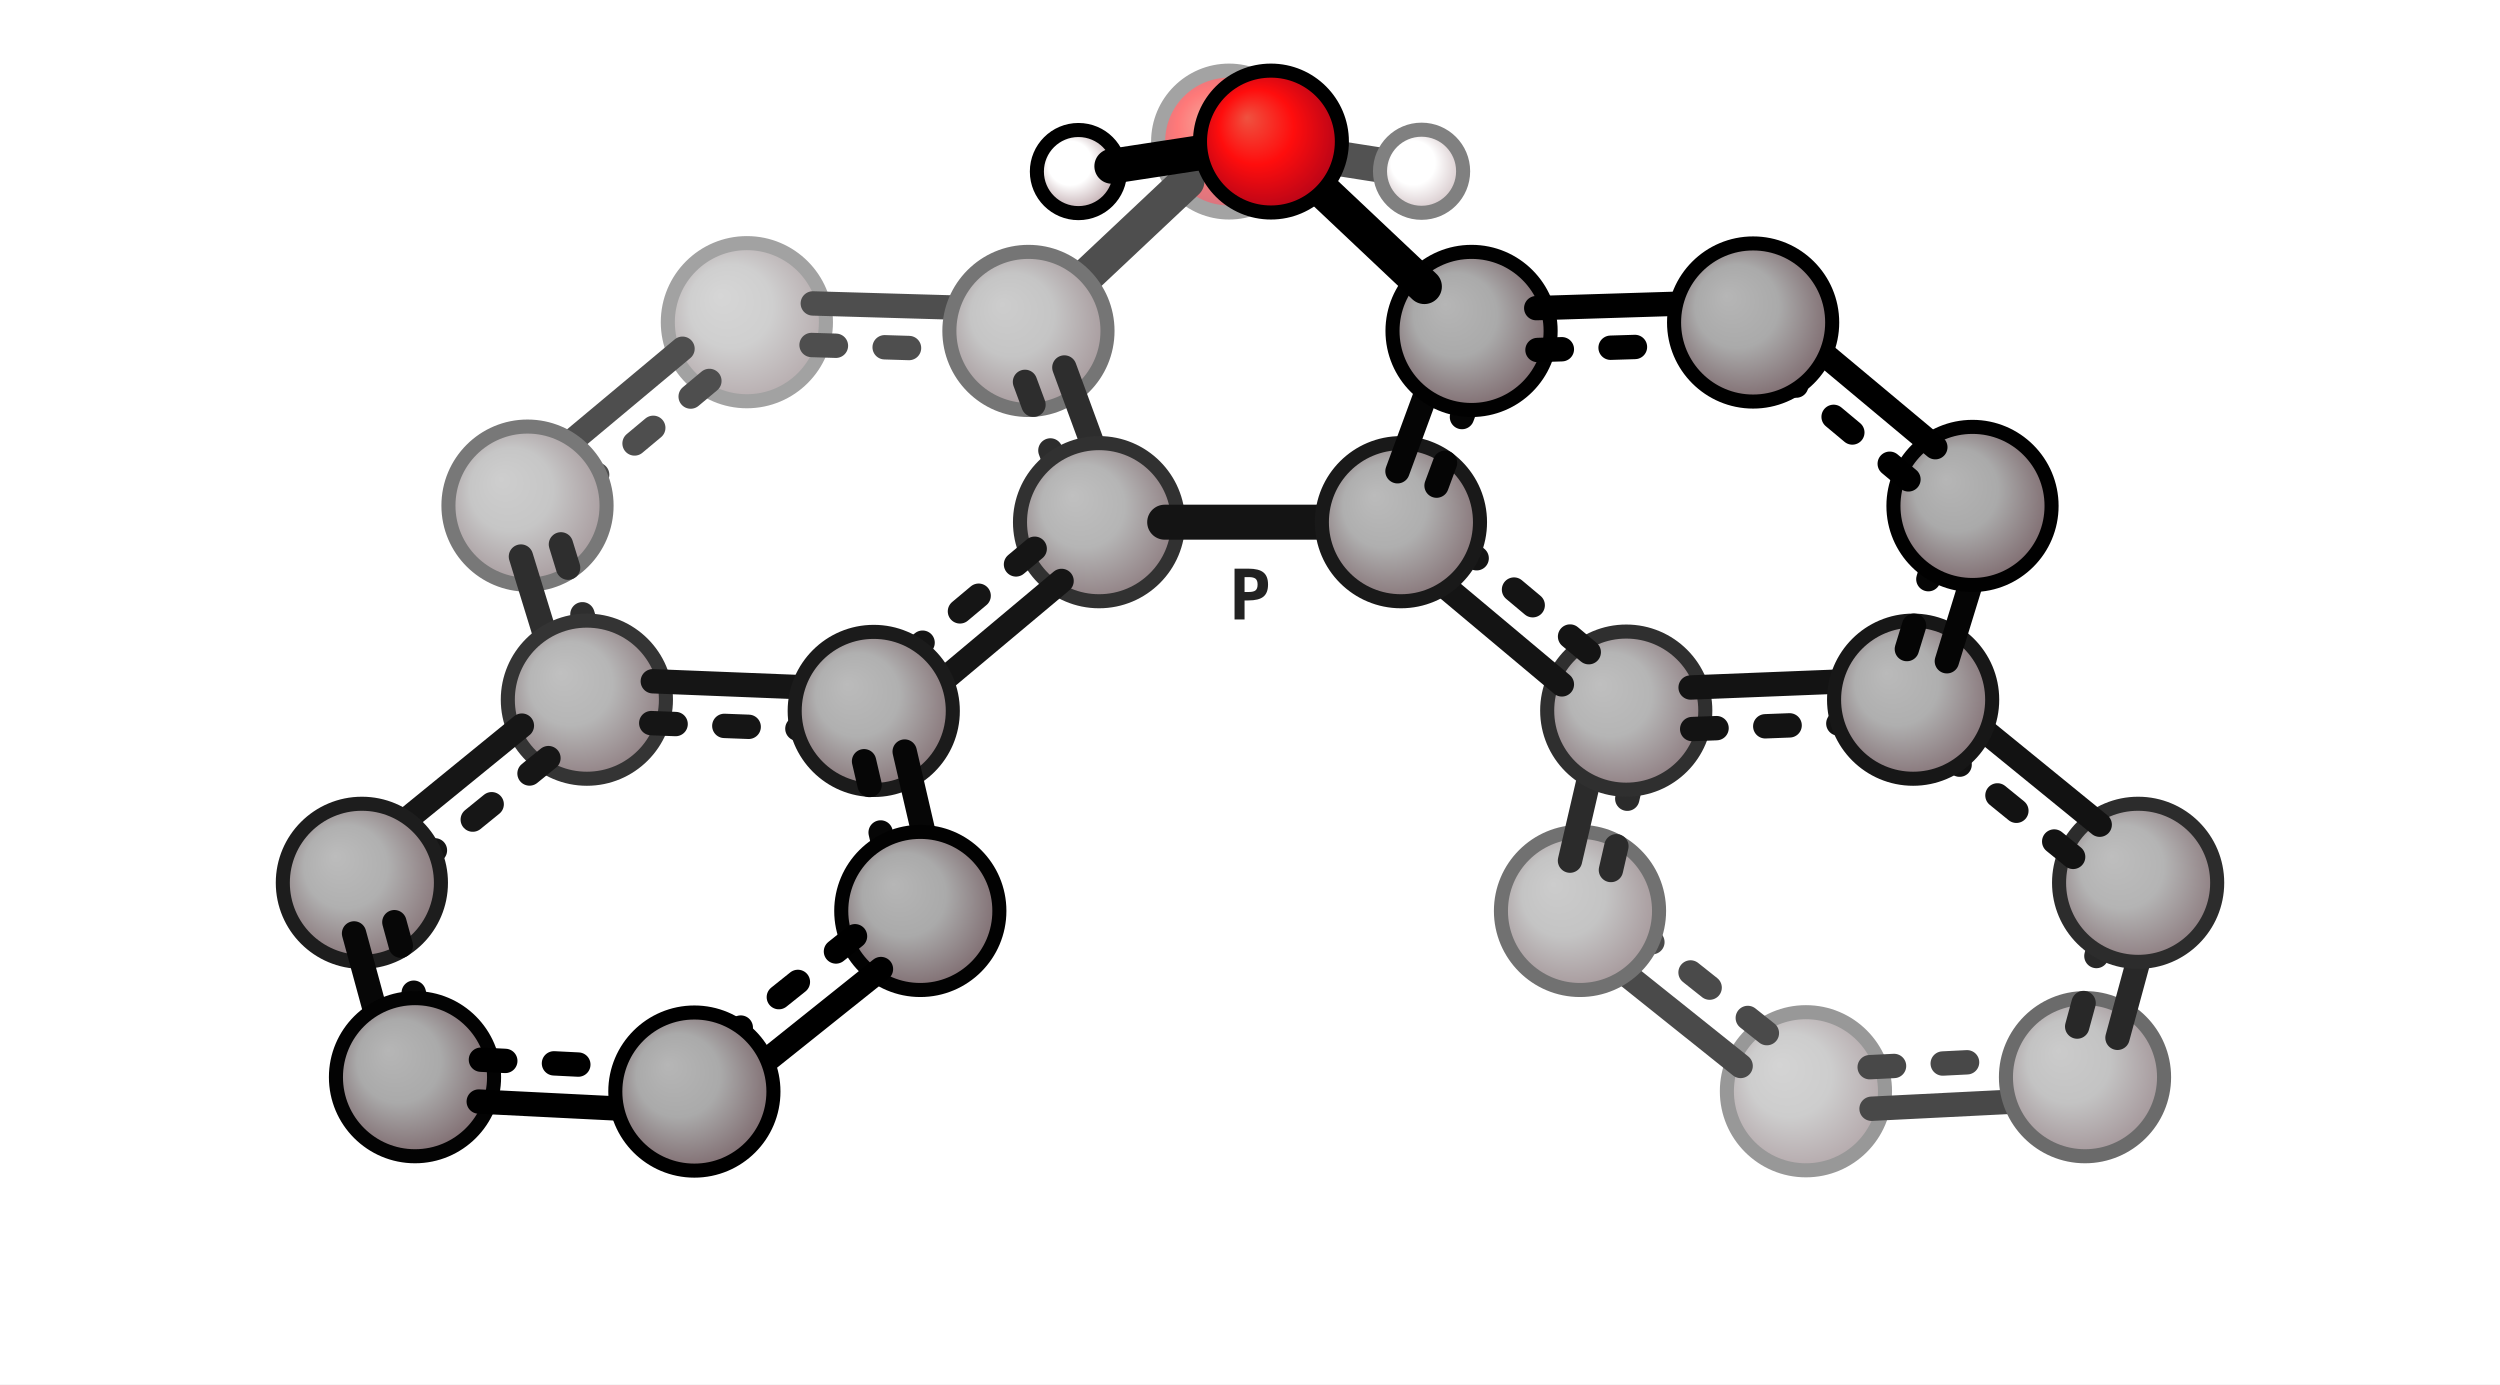
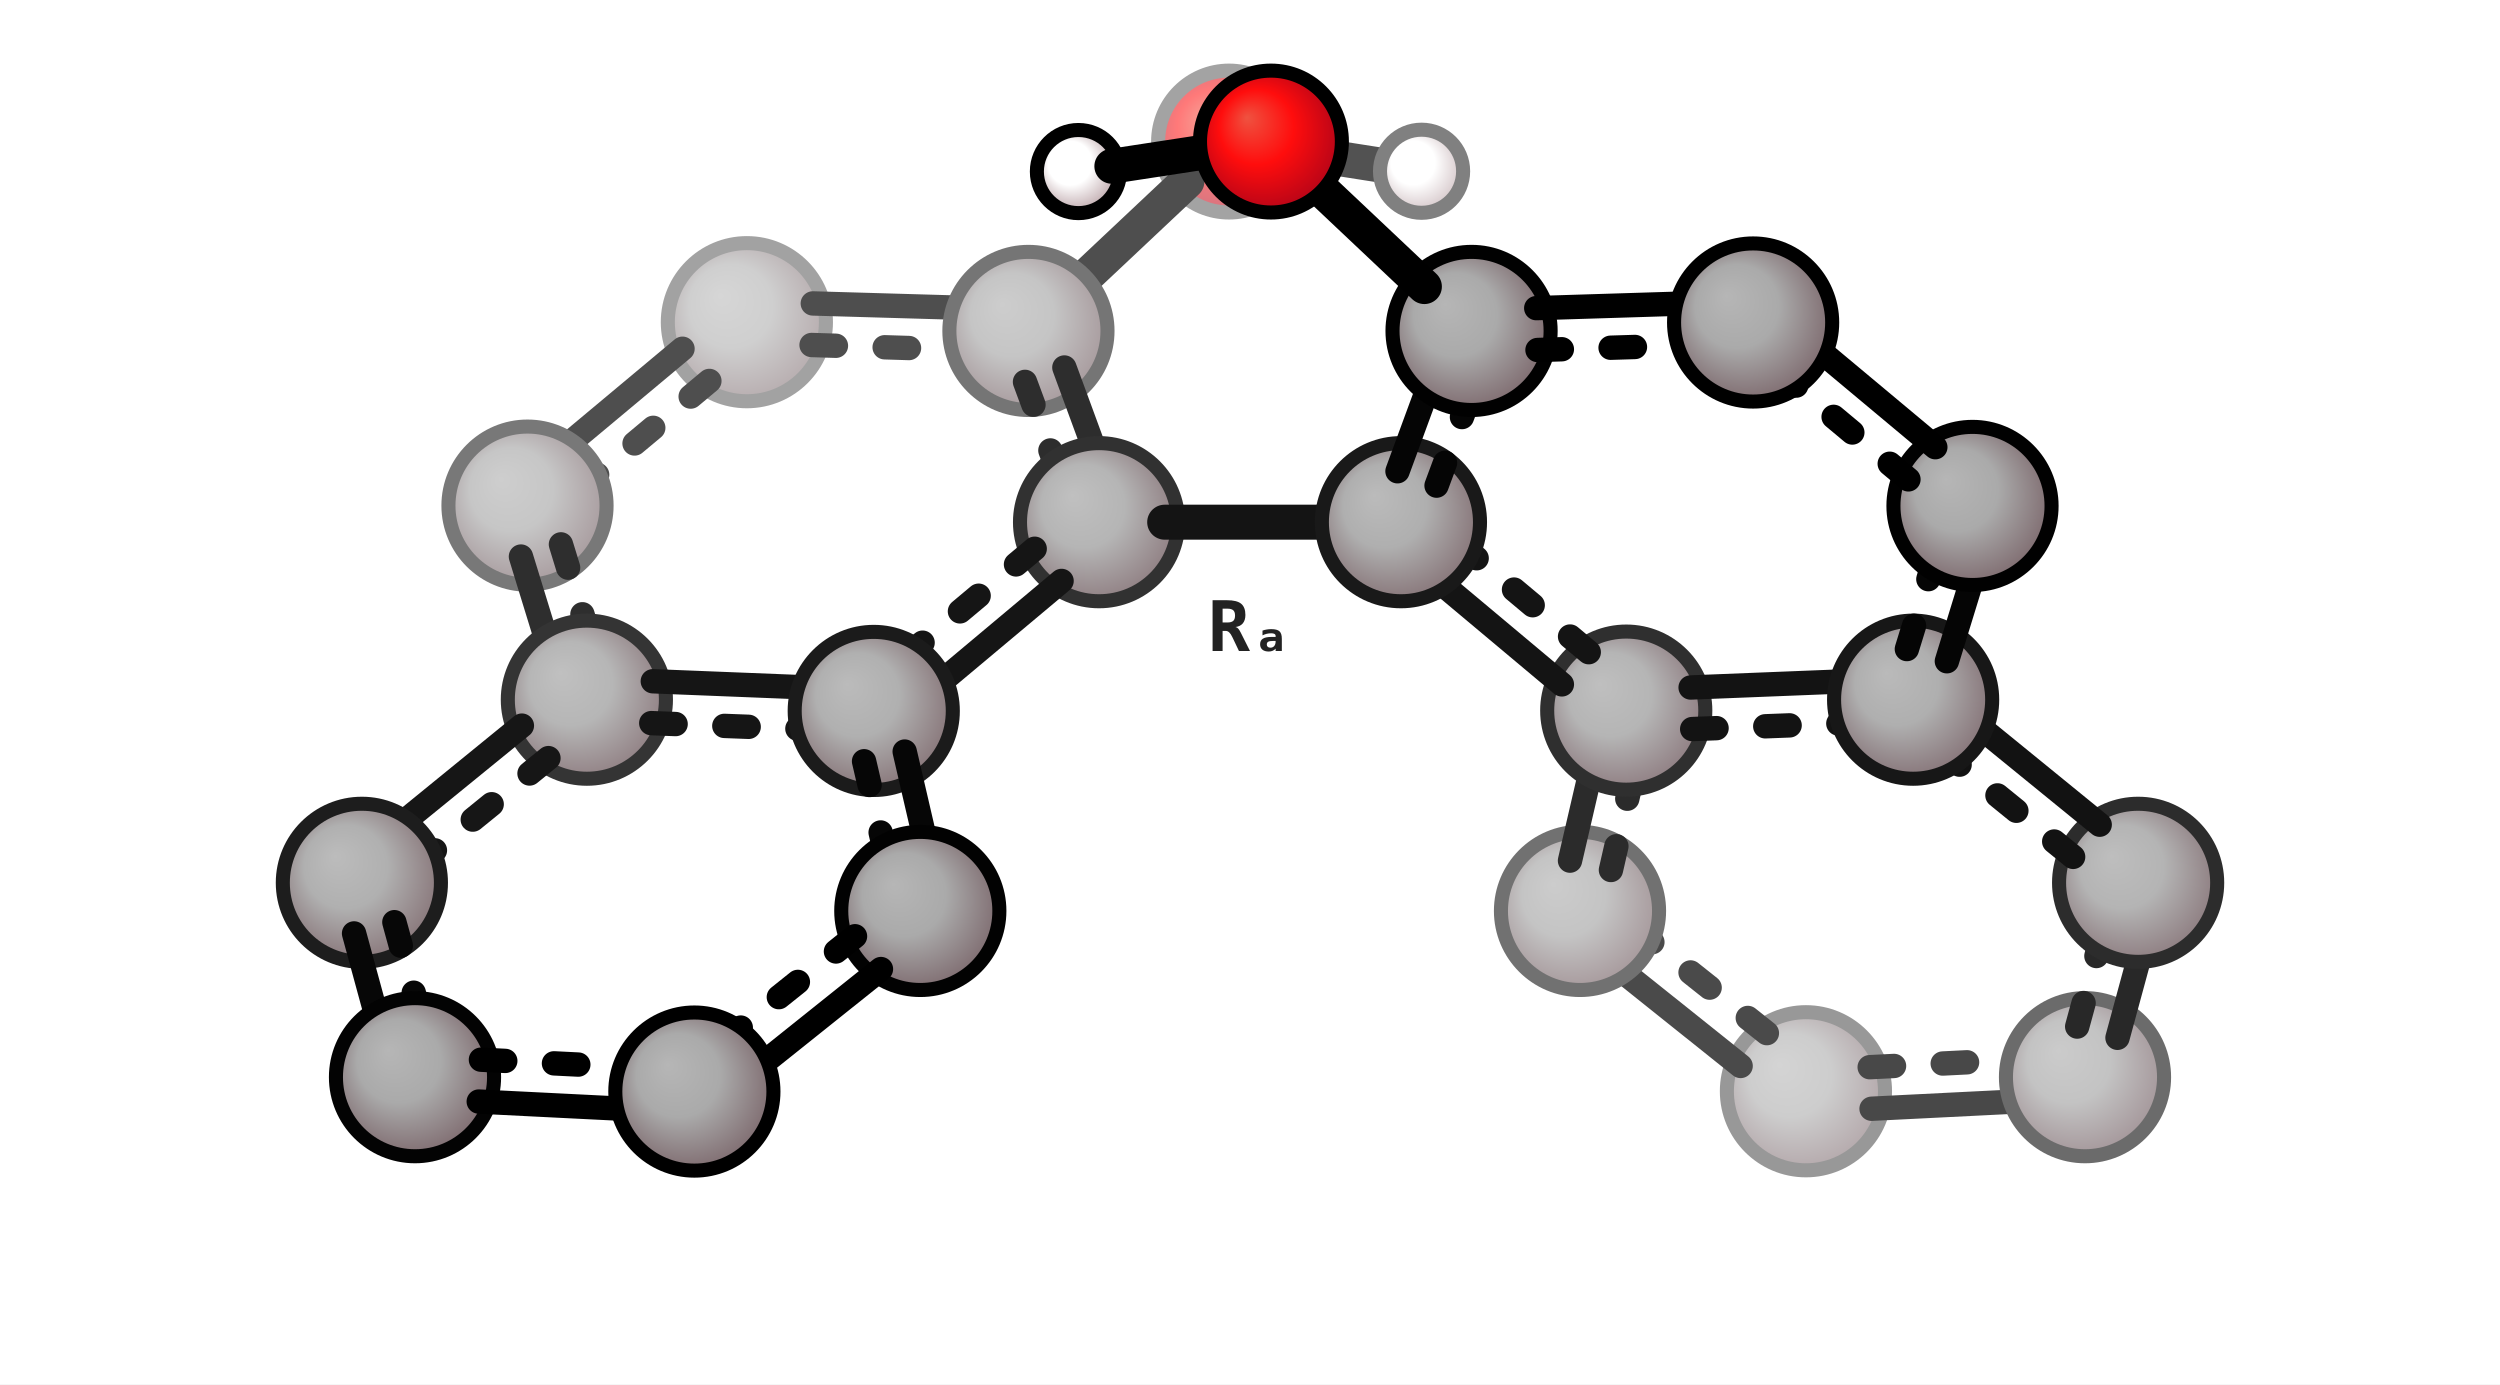
<svg xmlns="http://www.w3.org/2000/svg" viewBox="0 0 800 443" width="800" height="443">
  <rect width="100%" height="100%" fill="#ffffff" />
  <defs>
    <radialGradient id="x0g0" cx=".5" cy=".5" fx=".33" fy=".33" r=".66">
      <stop offset="0%" stop-color="#ef5240" />
      <stop offset="40%" stop-color="#ff0d0d" />
      <stop offset="100%" stop-color="#93001d" />
    </radialGradient>
    <radialGradient id="x0g1" cx=".5" cy=".5" fx=".33" fy=".33" r=".66">
      <stop offset="0%" stop-color="#b6b6b6" />
      <stop offset="40%" stop-color="#aaaaaa" />
      <stop offset="100%" stop-color="#6b4f55" />
    </radialGradient>
    <radialGradient id="x0g2" cx=".5" cy=".5" fx=".33" fy=".33" r=".66">
      <stop offset="0%" stop-color="#b6b6b6" />
      <stop offset="40%" stop-color="#aaaaaa" />
      <stop offset="100%" stop-color="#6b4f55" />
    </radialGradient>
    <radialGradient id="x0g3" cx=".5" cy=".5" fx=".33" fy=".33" r=".66">
      <stop offset="0%" stop-color="#b6b6b6" />
      <stop offset="40%" stop-color="#aaaaaa" />
      <stop offset="100%" stop-color="#6b4f55" />
    </radialGradient>
    <radialGradient id="x0g4" cx=".5" cy=".5" fx=".33" fy=".33" r=".66">
      <stop offset="0%" stop-color="#bababa" />
      <stop offset="40%" stop-color="#afafaf" />
      <stop offset="100%" stop-color="#745a60" />
    </radialGradient>
    <radialGradient id="x0g5" cx=".5" cy=".5" fx=".33" fy=".33" r=".66">
      <stop offset="0%" stop-color="#bebebe" />
      <stop offset="40%" stop-color="#b4b4b4" />
      <stop offset="100%" stop-color="#7c6469" />
    </radialGradient>
    <radialGradient id="x0g6" cx=".5" cy=".5" fx=".33" fy=".33" r=".66">
      <stop offset="0%" stop-color="#cbcbcb" />
      <stop offset="40%" stop-color="#c3c3c3" />
      <stop offset="100%" stop-color="#968287" />
    </radialGradient>
    <radialGradient id="x0g7" cx=".5" cy=".5" fx=".33" fy=".33" r=".66">
      <stop offset="0%" stop-color="#d4d4d4" />
      <stop offset="40%" stop-color="#cdcdcd" />
      <stop offset="100%" stop-color="#a9989c" />
    </radialGradient>
    <radialGradient id="x0g8" cx=".5" cy=".5" fx=".33" fy=".33" r=".66">
      <stop offset="0%" stop-color="#cccccc" />
      <stop offset="40%" stop-color="#c4c4c4" />
      <stop offset="100%" stop-color="#998589" />
    </radialGradient>
    <radialGradient id="x0g9" cx=".5" cy=".5" fx=".33" fy=".33" r=".66">
      <stop offset="0%" stop-color="#bfbfbf" />
      <stop offset="40%" stop-color="#b5b5b5" />
      <stop offset="100%" stop-color="#7e656b" />
    </radialGradient>
    <radialGradient id="x0g10" cx=".5" cy=".5" fx=".33" fy=".33" r=".66">
      <stop offset="0%" stop-color="#bbbbbb" />
      <stop offset="40%" stop-color="#afafaf" />
      <stop offset="100%" stop-color="#755b60" />
    </radialGradient>
    <radialGradient id="x0g11" cx=".5" cy=".5" fx=".33" fy=".33" r=".66">
      <stop offset="0%" stop-color="#c0c0c0" />
      <stop offset="40%" stop-color="#b5b5b5" />
      <stop offset="100%" stop-color="#7f676c" />
    </radialGradient>
    <radialGradient id="x0g12" cx=".5" cy=".5" fx=".33" fy=".33" r=".66">
      <stop offset="0%" stop-color="#cdcdcd" />
      <stop offset="40%" stop-color="#c5c5c5" />
      <stop offset="100%" stop-color="#9a878b" />
    </radialGradient>
    <radialGradient id="x0g13" cx=".5" cy=".5" fx=".33" fy=".33" r=".66">
      <stop offset="0%" stop-color="#f69f95" />
      <stop offset="40%" stop-color="#ff7979" />
      <stop offset="100%" stop-color="#c37282" />
    </radialGradient>
    <radialGradient id="x0g14" cx=".5" cy=".5" fx=".33" fy=".33" r=".66">
      <stop offset="0%" stop-color="#d6d6d6" />
      <stop offset="40%" stop-color="#cfcfcf" />
      <stop offset="100%" stop-color="#ac9da0" />
    </radialGradient>
    <radialGradient id="x0g15" cx=".5" cy=".5" fx=".33" fy=".33" r=".66">
      <stop offset="0%" stop-color="#cecece" />
      <stop offset="40%" stop-color="#c6c6c6" />
      <stop offset="100%" stop-color="#9b898d" />
    </radialGradient>
    <radialGradient id="x0g16" cx=".5" cy=".5" fx=".33" fy=".33" r=".66">
      <stop offset="0%" stop-color="#c0c0c0" />
      <stop offset="40%" stop-color="#b6b6b6" />
      <stop offset="100%" stop-color="#80686d" />
    </radialGradient>
    <radialGradient id="x0g17" cx=".5" cy=".5" fx=".33" fy=".33" r=".66">
      <stop offset="0%" stop-color="#bcbcbc" />
      <stop offset="40%" stop-color="#b0b0b0" />
      <stop offset="100%" stop-color="#775d62" />
    </radialGradient>
    <radialGradient id="x0g18" cx=".5" cy=".5" fx=".33" fy=".33" r=".66">
      <stop offset="0%" stop-color="#b6b6b6" />
      <stop offset="40%" stop-color="#aaaaaa" />
      <stop offset="100%" stop-color="#6c5056" />
    </radialGradient>
    <radialGradient id="x0g19" cx=".5" cy=".5" fx=".33" fy=".33" r=".66">
      <stop offset="0%" stop-color="#b6b6b6" />
      <stop offset="40%" stop-color="#aaaaaa" />
      <stop offset="100%" stop-color="#6b4f55" />
    </radialGradient>
    <radialGradient id="x0g20" cx=".5" cy=".5" fx=".33" fy=".33" r=".66">
      <stop offset="0%" stop-color="#b6b6b6" />
      <stop offset="40%" stop-color="#aaaaaa" />
      <stop offset="100%" stop-color="#6b5056" />
    </radialGradient>
    <radialGradient id="x0g21" cx=".5" cy=".5" fx=".33" fy=".33" r=".66">
      <stop offset="0%" stop-color="#bbbbbb" />
      <stop offset="40%" stop-color="#b0b0b0" />
      <stop offset="100%" stop-color="#765c61" />
    </radialGradient>
    <radialGradient id="x0g22" cx=".5" cy=".5" fx=".33" fy=".33" r=".66">
      <stop offset="0%" stop-color="#ffffff" />
      <stop offset="40%" stop-color="#ffffff" />
      <stop offset="100%" stop-color="#9d7b81" />
    </radialGradient>
    <radialGradient id="x0g29" cx=".5" cy=".5" fx=".33" fy=".33" r=".66">
      <stop offset="0%" stop-color="#ffffff" />
      <stop offset="40%" stop-color="#ffffff" />
      <stop offset="100%" stop-color="#bfa9ad" />
    </radialGradient>
  </defs>
  <circle cx="393.3" cy="45.3" r="22.7" fill="url(#x0g13)" stroke="#a3a3a3" stroke-width="4.5" />
  <line x1="411.6" y1="48.1" x2="444.1" y2="53.2" stroke="#525252" stroke-width="11.2" stroke-linecap="round" />
  <line x1="379.8" y1="58.1" x2="344.2" y2="91.6" stroke="#4e4e4e" stroke-width="11.2" stroke-linecap="round" />
  <circle cx="239.0" cy="103.1" r="25.3" fill="url(#x0g14)" stroke="#a2a2a2" stroke-width="4.5" />
  <line x1="227.0" y1="121.9" x2="189.3" y2="153.4" stroke="#4e4e4e" stroke-width="7.8" stroke-linecap="round" stroke-dasharray="7.8,15.6" />
  <line x1="218.4" y1="111.6" x2="180.7" y2="143.1" stroke="#4e4e4e" stroke-width="7.8" stroke-linecap="round" />
  <line x1="260.1" y1="97.1" x2="308.4" y2="98.5" stroke="#4e4e4e" stroke-width="7.8" stroke-linecap="round" />
  <line x1="259.7" y1="110.4" x2="308.0" y2="111.9" stroke="#4e4e4e" stroke-width="7.8" stroke-linecap="round" stroke-dasharray="7.8,15.6" />
  <circle cx="577.9" cy="349.2" r="25.3" fill="url(#x0g7)" stroke="#989898" stroke-width="4.5" />
  <line x1="557.0" y1="341.1" x2="518.1" y2="310.0" stroke="#4a4a4a" stroke-width="7.8" stroke-linecap="round" />
  <line x1="565.4" y1="330.6" x2="526.4" y2="299.6" stroke="#4a4a4a" stroke-width="7.8" stroke-linecap="round" stroke-dasharray="7.8,15.6" />
  <line x1="598.3" y1="341.5" x2="646.1" y2="339.1" stroke="#484848" stroke-width="7.8" stroke-linecap="round" stroke-dasharray="7.8,15.6" />
  <line x1="598.9" y1="354.8" x2="646.8" y2="352.4" stroke="#484848" stroke-width="7.8" stroke-linecap="round" />
  <circle cx="454.9" cy="54.8" r="13.3" fill="url(#x0g29)" stroke="#808080" stroke-width="4.5" />
  <circle cx="168.8" cy="161.8" r="25.3" fill="url(#x0g15)" stroke="#787878" stroke-width="4.5" />
  <line x1="179.5" y1="174.2" x2="189.8" y2="207.7" stroke="#2e2e2e" stroke-width="7.8" stroke-linecap="round" stroke-dasharray="7.8,15.6" />
  <line x1="166.7" y1="178.1" x2="177.0" y2="211.6" stroke="#2e2e2e" stroke-width="7.8" stroke-linecap="round" />
  <circle cx="329.1" cy="105.9" r="25.3" fill="url(#x0g12)" stroke="#757575" stroke-width="4.5" />
  <line x1="340.6" y1="117.6" x2="352.8" y2="150.8" stroke="#2d2d2d" stroke-width="7.8" stroke-linecap="round" />
  <line x1="328.0" y1="122.2" x2="340.3" y2="155.4" stroke="#2d2d2d" stroke-width="7.8" stroke-linecap="round" stroke-dasharray="7.8,15.6" />
  <circle cx="505.6" cy="291.5" r="25.3" fill="url(#x0g8)" stroke="#717171" stroke-width="4.5" />
  <line x1="502.4" y1="275.4" x2="510.5" y2="240.5" stroke="#2b2b2b" stroke-width="7.8" stroke-linecap="round" />
  <line x1="515.5" y1="278.4" x2="523.5" y2="243.5" stroke="#2b2b2b" stroke-width="7.8" stroke-linecap="round" stroke-dasharray="7.8,15.6" />
  <circle cx="667.2" cy="344.7" r="25.3" fill="url(#x0g6)" stroke="#6b6b6b" stroke-width="4.5" />
  <line x1="664.7" y1="328.5" x2="673.8" y2="295.1" stroke="#282828" stroke-width="7.8" stroke-linecap="round" stroke-dasharray="7.8,15.6" />
  <line x1="677.6" y1="332.1" x2="686.7" y2="298.6" stroke="#282828" stroke-width="7.8" stroke-linecap="round" />
  <circle cx="187.8" cy="223.9" r="25.3" fill="url(#x0g16)" stroke="#343434" stroke-width="4.5" />
  <line x1="175.5" y1="242.6" x2="136.6" y2="274.2" stroke="#161616" stroke-width="7.8" stroke-linecap="round" stroke-dasharray="7.8,15.6" />
  <line x1="167.0" y1="232.2" x2="128.1" y2="263.9" stroke="#161616" stroke-width="7.8" stroke-linecap="round" />
  <line x1="208.9" y1="218.0" x2="259.0" y2="220.0" stroke="#151515" stroke-width="7.8" stroke-linecap="round" />
  <line x1="208.4" y1="231.4" x2="258.5" y2="233.3" stroke="#151515" stroke-width="7.8" stroke-linecap="round" stroke-dasharray="7.8,15.6" />
  <circle cx="351.7" cy="167.1" r="25.3" fill="url(#x0g11)" stroke="#313131" stroke-width="4.5" />
  <line x1="339.7" y1="185.9" x2="300.2" y2="219.0" stroke="#151515" stroke-width="7.8" stroke-linecap="round" />
  <line x1="331.1" y1="175.6" x2="291.6" y2="208.7" stroke="#151515" stroke-width="7.8" stroke-linecap="round" stroke-dasharray="7.8,15.6" />
  <line x1="372.7" y1="167.1" x2="427.3" y2="167.1" stroke="#141414" stroke-width="11.2" stroke-linecap="round" />
  <circle cx="520.4" cy="227.4" r="25.3" fill="url(#x0g9)" stroke="#2f2f2f" stroke-width="4.5" />
  <line x1="499.8" y1="219.0" x2="460.3" y2="185.9" stroke="#141414" stroke-width="7.8" stroke-linecap="round" />
  <line x1="508.4" y1="208.7" x2="468.9" y2="175.6" stroke="#141414" stroke-width="7.8" stroke-linecap="round" stroke-dasharray="7.8,15.6" />
  <line x1="541.0" y1="220.0" x2="591.1" y2="218.0" stroke="#131313" stroke-width="7.8" stroke-linecap="round" />
  <line x1="541.5" y1="233.3" x2="591.6" y2="231.4" stroke="#131313" stroke-width="7.8" stroke-linecap="round" stroke-dasharray="7.8,15.6" />
  <circle cx="684.2" cy="282.5" r="25.3" fill="url(#x0g5)" stroke="#2c2c2c" stroke-width="4.5" />
  <line x1="663.4" y1="274.2" x2="624.5" y2="242.6" stroke="#121212" stroke-width="7.8" stroke-linecap="round" stroke-dasharray="7.8,15.6" />
  <line x1="671.9" y1="263.9" x2="633.0" y2="232.2" stroke="#121212" stroke-width="7.8" stroke-linecap="round" />
  <circle cx="115.8" cy="282.5" r="25.3" fill="url(#x0g17)" stroke="#1d1d1d" stroke-width="4.5" />
  <line x1="126.2" y1="295.1" x2="135.4" y2="328.6" stroke="#070707" stroke-width="7.8" stroke-linecap="round" stroke-dasharray="7.8,15.6" />
  <line x1="113.3" y1="298.7" x2="122.4" y2="332.1" stroke="#070707" stroke-width="7.8" stroke-linecap="round" />
  <circle cx="279.6" cy="227.5" r="25.3" fill="url(#x0g21)" stroke="#1b1b1b" stroke-width="4.5" />
  <line x1="289.5" y1="240.5" x2="297.6" y2="275.4" stroke="#060606" stroke-width="7.8" stroke-linecap="round" />
  <line x1="276.5" y1="243.6" x2="284.6" y2="278.4" stroke="#060606" stroke-width="7.8" stroke-linecap="round" stroke-dasharray="7.8,15.6" />
  <circle cx="448.3" cy="167.1" r="25.3" fill="url(#x0g10)" stroke="#191919" stroke-width="4.5" />
  <line x1="447.2" y1="150.8" x2="459.4" y2="117.6" stroke="#050505" stroke-width="7.8" stroke-linecap="round" />
  <line x1="459.7" y1="155.4" x2="472.0" y2="122.2" stroke="#050505" stroke-width="7.8" stroke-linecap="round" stroke-dasharray="7.8,15.6" />
  <circle cx="612.2" cy="223.9" r="25.3" fill="url(#x0g4)" stroke="#171717" stroke-width="4.5" />
  <line x1="610.2" y1="207.7" x2="620.5" y2="174.2" stroke="#050505" stroke-width="7.8" stroke-linecap="round" stroke-dasharray="7.8,15.6" />
  <line x1="623.0" y1="211.6" x2="633.3" y2="178.1" stroke="#050505" stroke-width="7.8" stroke-linecap="round" />
  <circle cx="132.8" cy="344.7" r="25.3" fill="url(#x0g18)" stroke="#030303" stroke-width="4.5" />
  <line x1="153.9" y1="339.1" x2="201.7" y2="341.5" stroke="#000000" stroke-width="7.8" stroke-linecap="round" stroke-dasharray="7.8,15.6" />
  <line x1="153.2" y1="352.5" x2="201.1" y2="354.9" stroke="#000000" stroke-width="7.8" stroke-linecap="round" />
  <circle cx="294.5" cy="291.5" r="25.3" fill="url(#x0g20)" stroke="#020202" stroke-width="4.5" />
  <line x1="281.9" y1="310.1" x2="243.0" y2="341.2" stroke="#000000" stroke-width="7.8" stroke-linecap="round" />
  <line x1="273.6" y1="299.6" x2="234.7" y2="330.7" stroke="#000000" stroke-width="7.8" stroke-linecap="round" stroke-dasharray="7.8,15.6" />
  <circle cx="470.9" cy="105.9" r="25.3" fill="url(#x0g1)" stroke="#010101" stroke-width="4.5" />
  <line x1="491.6" y1="98.6" x2="539.9" y2="97.1" stroke="#000000" stroke-width="7.8" stroke-linecap="round" />
  <line x1="492.0" y1="112.0" x2="540.3" y2="110.5" stroke="#000000" stroke-width="7.8" stroke-linecap="round" stroke-dasharray="7.8,15.6" />
  <line x1="455.8" y1="91.7" x2="420.2" y2="58.1" stroke="#000000" stroke-width="11.2" stroke-linecap="round" />
  <circle cx="631.2" cy="161.9" r="25.3" fill="url(#x0g3)" stroke="#010101" stroke-width="4.5" />
  <line x1="610.7" y1="153.4" x2="573.0" y2="121.9" stroke="#000000" stroke-width="7.8" stroke-linecap="round" stroke-dasharray="7.8,15.6" />
  <line x1="619.3" y1="143.1" x2="581.6" y2="111.6" stroke="#000000" stroke-width="7.8" stroke-linecap="round" />
  <circle cx="345.1" cy="54.9" r="13.3" fill="url(#x0g22)" stroke="#000000" stroke-width="4.5" />
  <line x1="355.8" y1="53.2" x2="388.4" y2="48.2" stroke="#000000" stroke-width="11.2" stroke-linecap="round" />
  <circle cx="222.2" cy="349.3" r="25.3" fill="url(#x0g19)" stroke="#000000" stroke-width="4.5" />
  <circle cx="561.0" cy="103.2" r="25.3" fill="url(#x0g2)" stroke="#000000" stroke-width="4.5" />
  <circle cx="406.7" cy="45.3" r="22.7" fill="url(#x0g0)" stroke="#000000" stroke-width="4.5" />
-   <text x="400.0" y="190.5" font-family="monospace" font-size="22.3px" font-weight="bold" text-anchor="middle" dominant-baseline="central" fill="#ffffff" stroke="#ffffff" stroke-width="7.8" stroke-linejoin="round">P</text>
-   <text x="400.0" y="190.5" font-family="monospace" font-size="22.3px" font-weight="bold" text-anchor="middle" dominant-baseline="central" fill="#222222">P</text>
+   <text x="400.0" y="200.6" font-family="monospace" font-size="22.3px" font-weight="bold" text-anchor="middle" dominant-baseline="central" fill="#ffffff" stroke="#ffffff" stroke-width="7.8" stroke-linejoin="round">Rₐ</text>
+   <text x="400.0" y="200.6" font-family="monospace" font-size="22.3px" font-weight="bold" text-anchor="middle" dominant-baseline="central" fill="#222222">Rₐ</text>
</svg>
